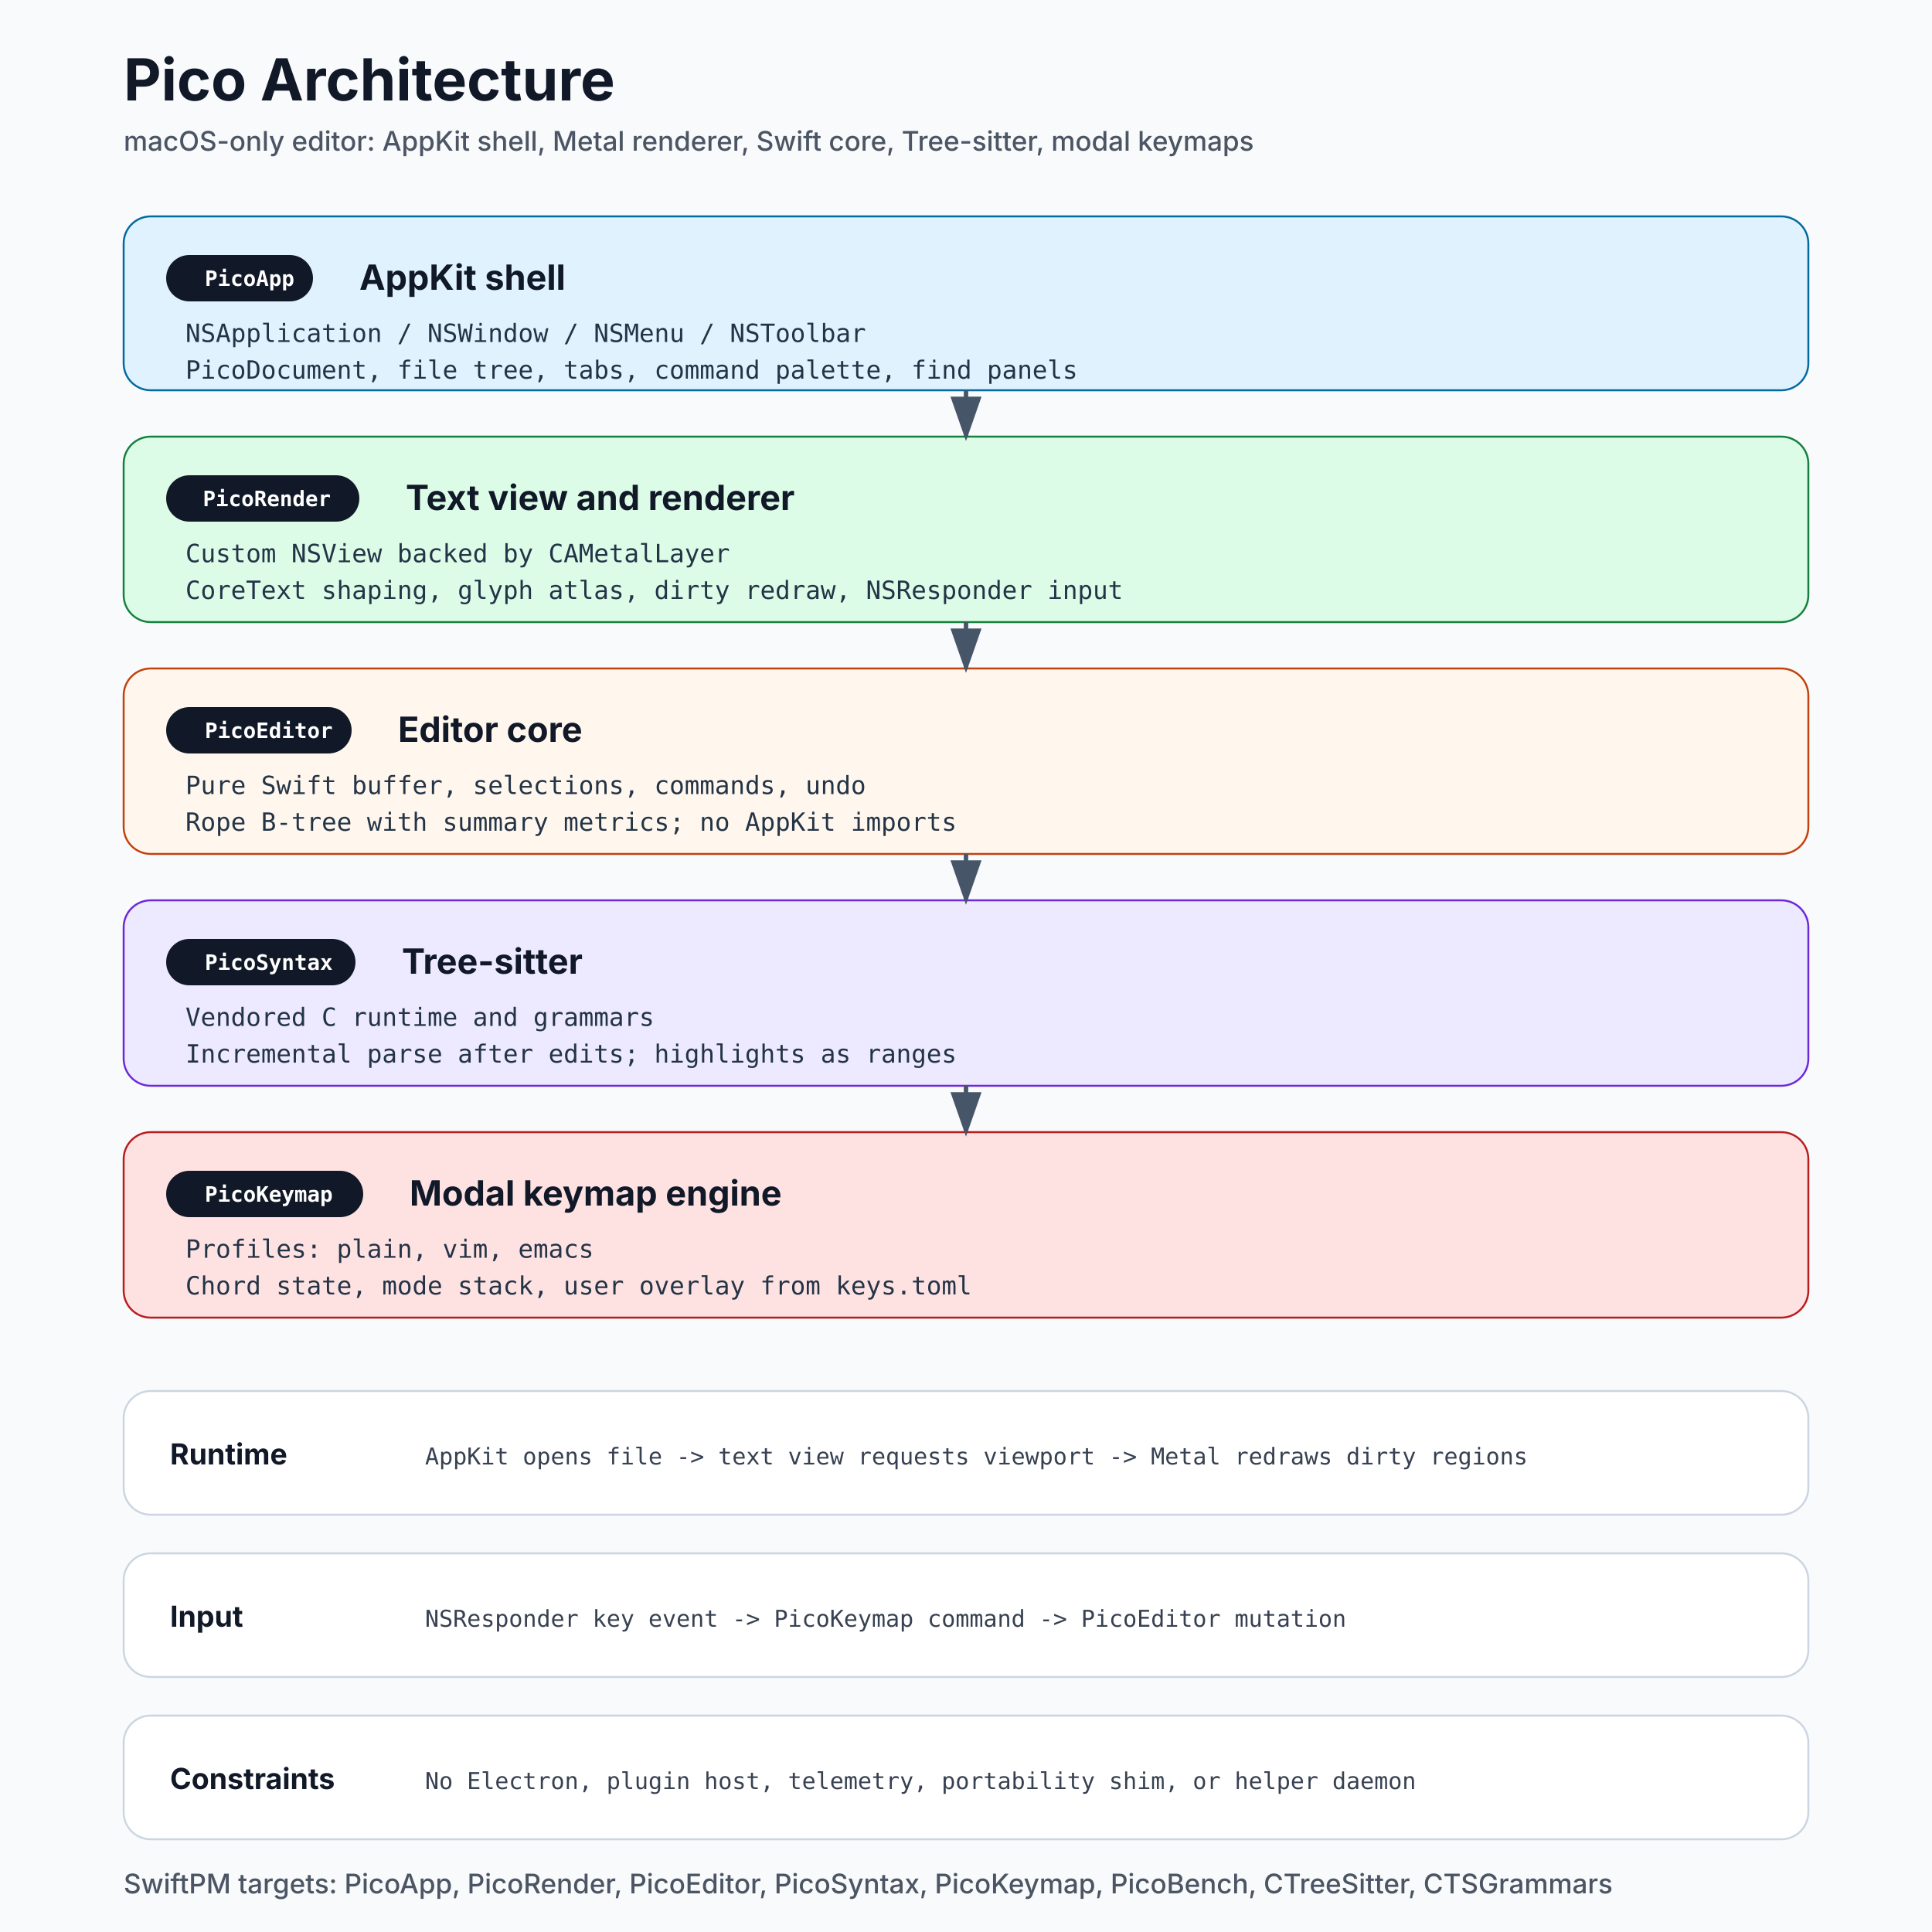
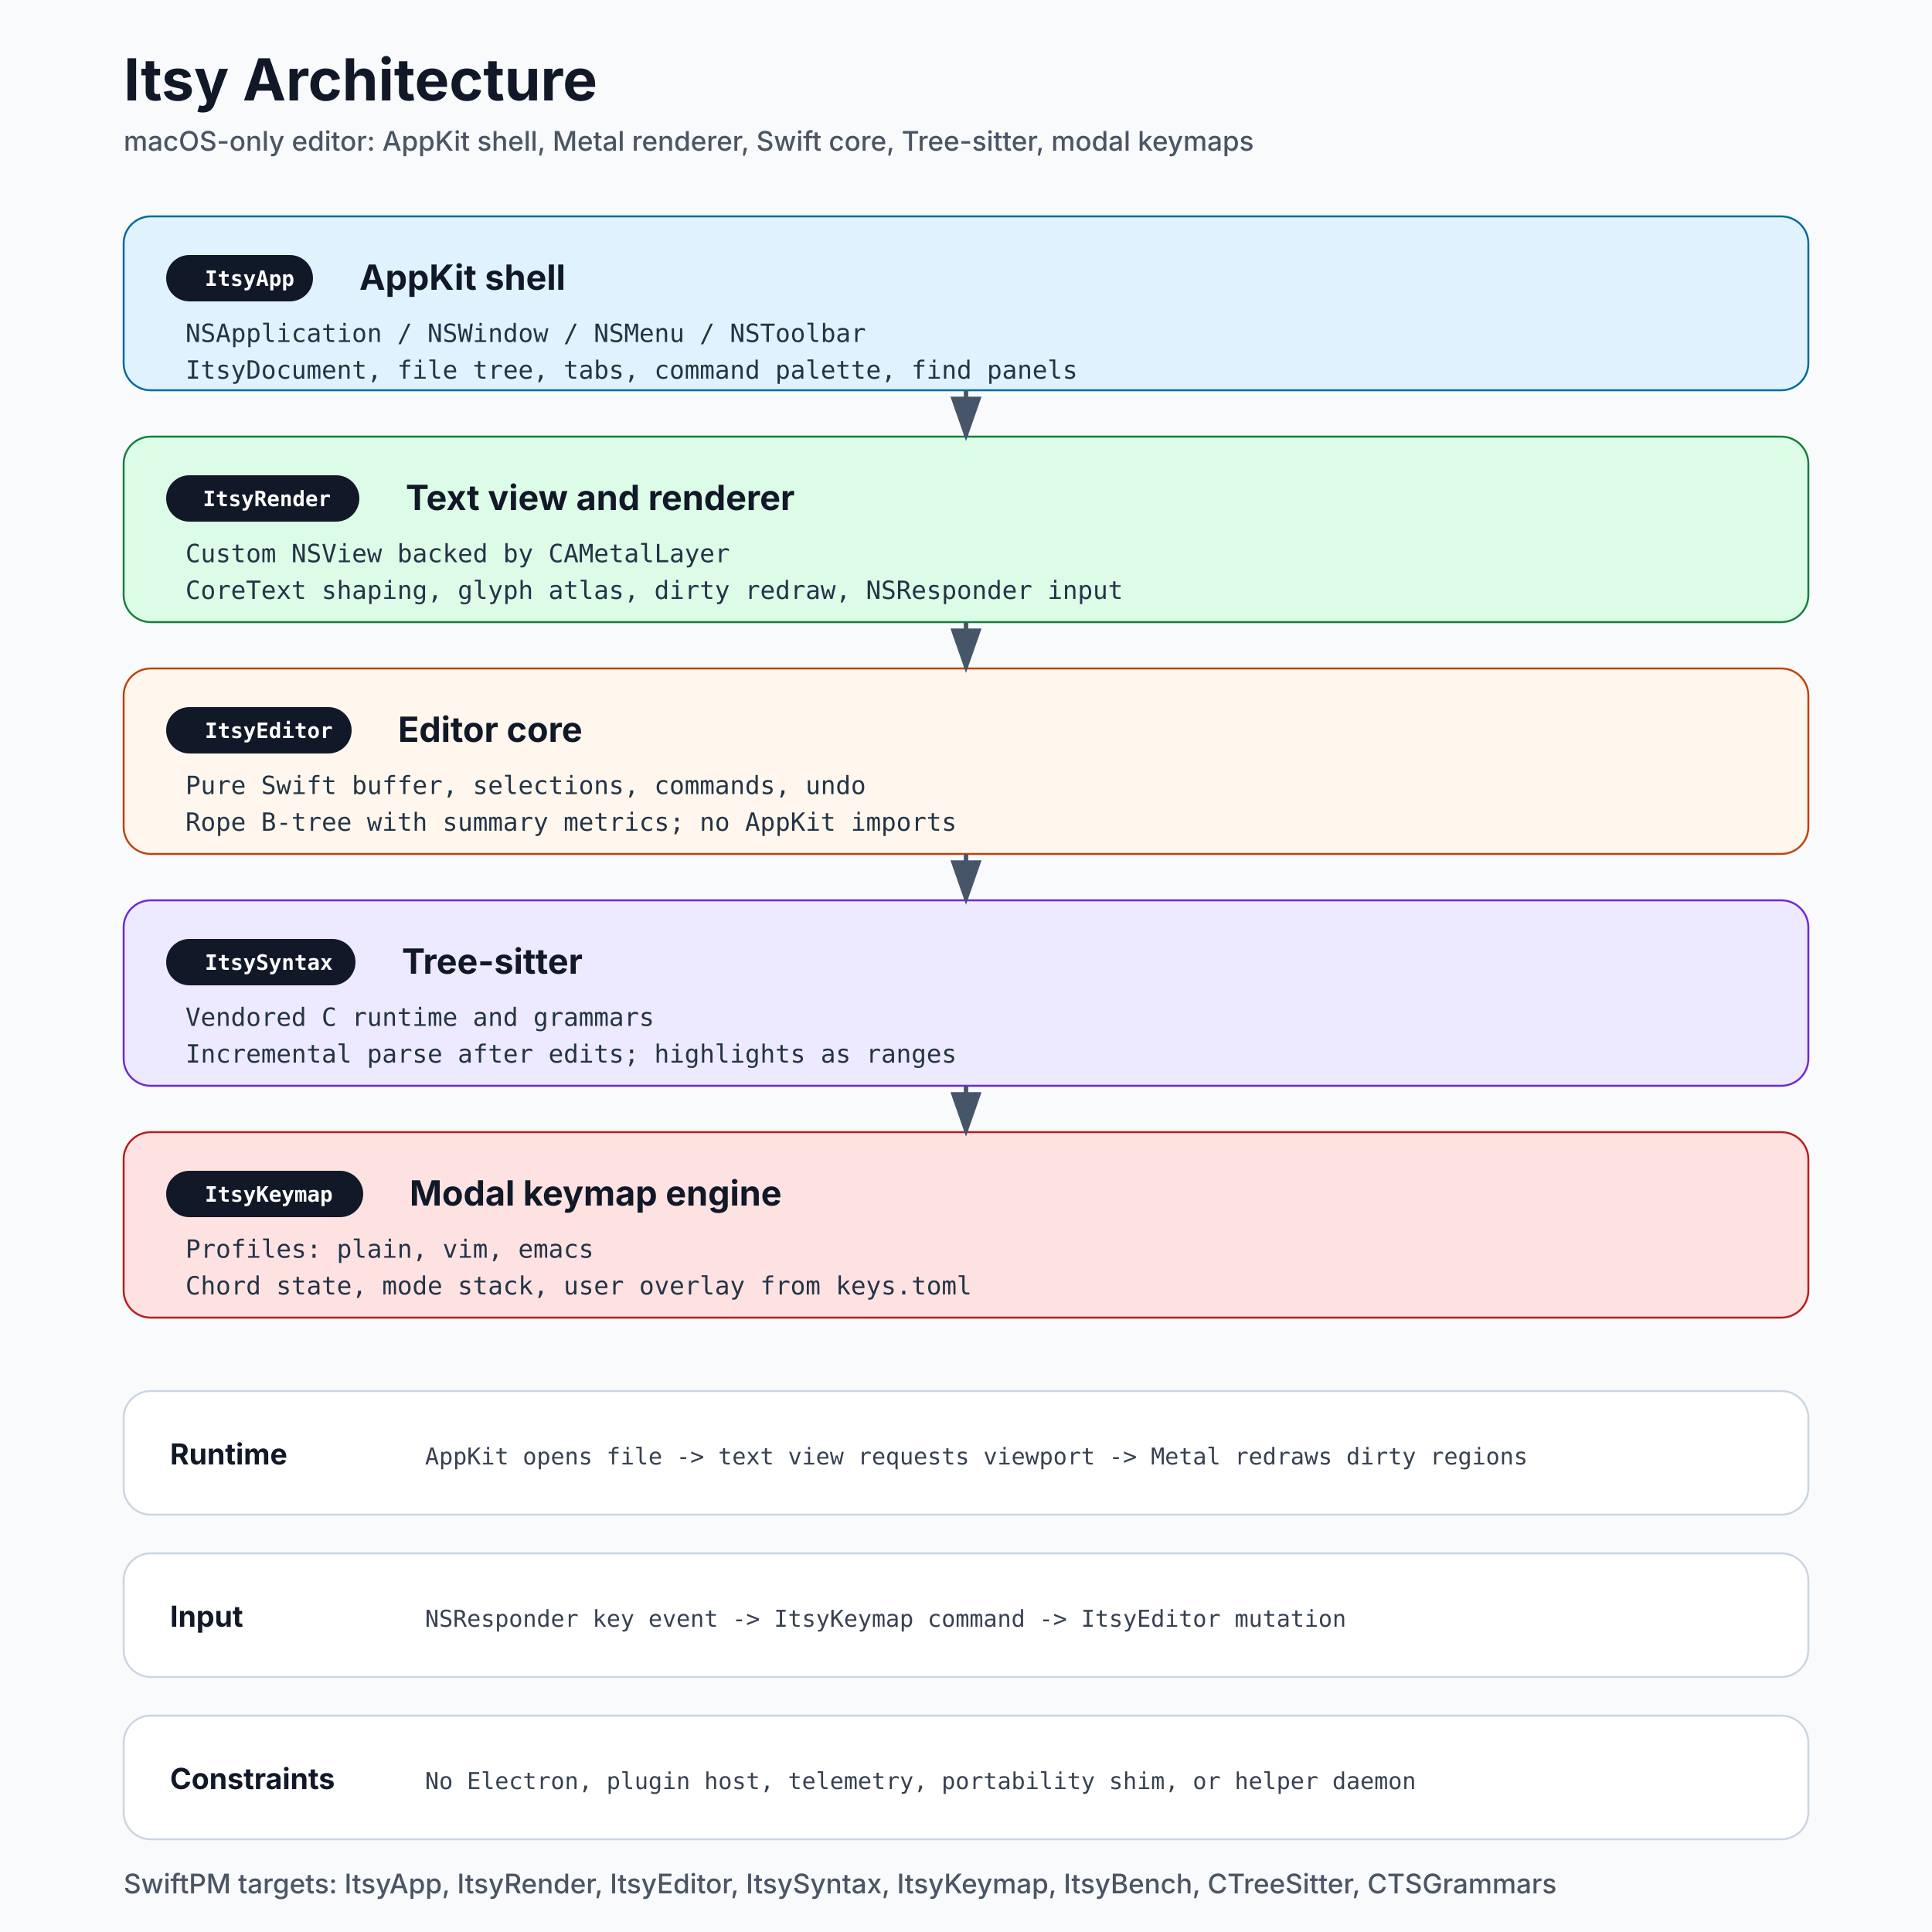
<svg xmlns="http://www.w3.org/2000/svg" width="1000" height="1000" viewBox="0 0 1000 1000" role="img" aria-labelledby="title desc">
  <defs>
    <style>
			.bg { fill: #f8fafc; }
			.title { font: 700 30px -apple-system, BlinkMacSystemFont, "Segoe UI", sans-serif; fill: #111827; }
			.subtitle { font: 500 14px -apple-system, BlinkMacSystemFont, "Segoe UI", sans-serif; fill: #4b5563; }
			.layer-title { font: 700 18px -apple-system, BlinkMacSystemFont, "Segoe UI", sans-serif; fill: #111827; }
			.layer-body { font: 500 13px ui-monospace, SFMono-Regular, Menlo, Consolas, monospace; fill: #243447; }
			.note-title { font: 700 15px -apple-system, BlinkMacSystemFont, "Segoe UI", sans-serif; fill: #111827; }
			.note-body { font: 500 12px ui-monospace, SFMono-Regular, Menlo, Consolas, monospace; fill: #374151; }
			.shell { fill: #e0f2fe; stroke: #0369a1; }
			.render { fill: #dcfce7; stroke: #15803d; }
			.core { fill: #fff7ed; stroke: #c2410c; }
			.syntax { fill: #ede9fe; stroke: #6d28d9; }
			.keymap { fill: #fee2e2; stroke: #b91c1c; }
			.note { fill: #ffffff; stroke: #cbd5e1; }
			.arrow { stroke: #475569; stroke-width: 2.3; fill: none; marker-end: url(#arrowhead); }
			.badge { fill: #111827; }
			.badge-text { font: 700 11px ui-monospace, SFMono-Regular, Menlo, Consolas, monospace; fill: #ffffff; }
		</style>
    <marker id="arrowhead" markerWidth="10" markerHeight="7" refX="9" refY="3.5" orient="auto">
      <polygon points="0 0, 10 3.5, 0 7" fill="#475569" />
    </marker>
  </defs>
  <rect class="bg" x="0" y="0" width="1000" height="1000" />
-   <text class="title" x="64" y="52">Pico Architecture</text>
+   <text class="title" x="64" y="52">Itsy Architecture</text>
  <text class="subtitle" x="64" y="78">macOS-only editor: AppKit shell, Metal renderer, Swift core, Tree-sitter, modal keymaps</text>
  <g transform="translate(64 112)">
    <rect class="shell" x="0" y="0" width="872" height="90" rx="14" />
    <rect class="badge" x="22" y="20" width="76" height="24" rx="12" />
-     <text class="badge-text" x="42" y="36">PicoApp</text>
+     <text class="badge-text" x="42" y="36">ItsyApp</text>
    <text class="layer-title" x="122" y="38">AppKit shell</text>
    <text class="layer-body" x="32" y="65">NSApplication / NSWindow / NSMenu / NSToolbar</text>
-     <text class="layer-body" x="32" y="84">PicoDocument, file tree, tabs, command palette, find panels</text>
+     <text class="layer-body" x="32" y="84">ItsyDocument, file tree, tabs, command palette, find panels</text>
  </g>
  <g transform="translate(64 226)">
    <rect class="render" x="0" y="0" width="872" height="96" rx="14" />
    <rect class="badge" x="22" y="20" width="100" height="24" rx="12" />
-     <text class="badge-text" x="41" y="36">PicoRender</text>
+     <text class="badge-text" x="41" y="36">ItsyRender</text>
    <text class="layer-title" x="146" y="38">Text view and renderer</text>
    <text class="layer-body" x="32" y="65">Custom NSView backed by CAMetalLayer</text>
    <text class="layer-body" x="32" y="84">CoreText shaping, glyph atlas, dirty redraw, NSResponder input</text>
  </g>
  <g transform="translate(64 346)">
    <rect class="core" x="0" y="0" width="872" height="96" rx="14" />
    <rect class="badge" x="22" y="20" width="96" height="24" rx="12" />
-     <text class="badge-text" x="42" y="36">PicoEditor</text>
+     <text class="badge-text" x="42" y="36">ItsyEditor</text>
    <text class="layer-title" x="142" y="38">Editor core</text>
    <text class="layer-body" x="32" y="65">Pure Swift buffer, selections, commands, undo</text>
    <text class="layer-body" x="32" y="84">Rope B-tree with summary metrics; no AppKit imports</text>
  </g>
  <g transform="translate(64 466)">
    <rect class="syntax" x="0" y="0" width="872" height="96" rx="14" />
    <rect class="badge" x="22" y="20" width="98" height="24" rx="12" />
-     <text class="badge-text" x="42" y="36">PicoSyntax</text>
+     <text class="badge-text" x="42" y="36">ItsySyntax</text>
    <text class="layer-title" x="144" y="38">Tree-sitter</text>
    <text class="layer-body" x="32" y="65">Vendored C runtime and grammars</text>
    <text class="layer-body" x="32" y="84">Incremental parse after edits; highlights as ranges</text>
  </g>
  <g transform="translate(64 586)">
    <rect class="keymap" x="0" y="0" width="872" height="96" rx="14" />
    <rect class="badge" x="22" y="20" width="102" height="24" rx="12" />
-     <text class="badge-text" x="42" y="36">PicoKeymap</text>
+     <text class="badge-text" x="42" y="36">ItsyKeymap</text>
    <text class="layer-title" x="148" y="38">Modal keymap engine</text>
    <text class="layer-body" x="32" y="65">Profiles: plain, vim, emacs</text>
    <text class="layer-body" x="32" y="84">Chord state, mode stack, user overlay from keys.toml</text>
  </g>
  <path class="arrow" d="M500 202 L500 226" />
  <path class="arrow" d="M500 322 L500 346" />
  <path class="arrow" d="M500 442 L500 466" />
  <path class="arrow" d="M500 562 L500 586" />
  <g transform="translate(64 720)">
    <rect class="note" x="0" y="0" width="872" height="64" rx="14" />
    <text class="note-title" x="24" y="38">Runtime</text>
    <text class="note-body" x="156" y="38">AppKit opens file -&gt; text view requests viewport -&gt; Metal redraws dirty regions</text>
  </g>
  <g transform="translate(64 804)">
    <rect class="note" x="0" y="0" width="872" height="64" rx="14" />
    <text class="note-title" x="24" y="38">Input</text>
-     <text class="note-body" x="156" y="38">NSResponder key event -&gt; PicoKeymap command -&gt; PicoEditor mutation</text>
+     <text class="note-body" x="156" y="38">NSResponder key event -&gt; ItsyKeymap command -&gt; ItsyEditor mutation</text>
  </g>
  <g transform="translate(64 888)">
    <rect class="note" x="0" y="0" width="872" height="64" rx="14" />
    <text class="note-title" x="24" y="38">Constraints</text>
    <text class="note-body" x="156" y="38">No Electron, plugin host, telemetry, portability shim, or helper daemon</text>
  </g>
-   <text class="subtitle" x="64" y="980">SwiftPM targets: PicoApp, PicoRender, PicoEditor, PicoSyntax, PicoKeymap, PicoBench, CTreeSitter, CTSGrammars</text>
+   <text class="subtitle" x="64" y="980">SwiftPM targets: ItsyApp, ItsyRender, ItsyEditor, ItsySyntax, ItsyKeymap, ItsyBench, CTreeSitter, CTSGrammars</text>
</svg>
